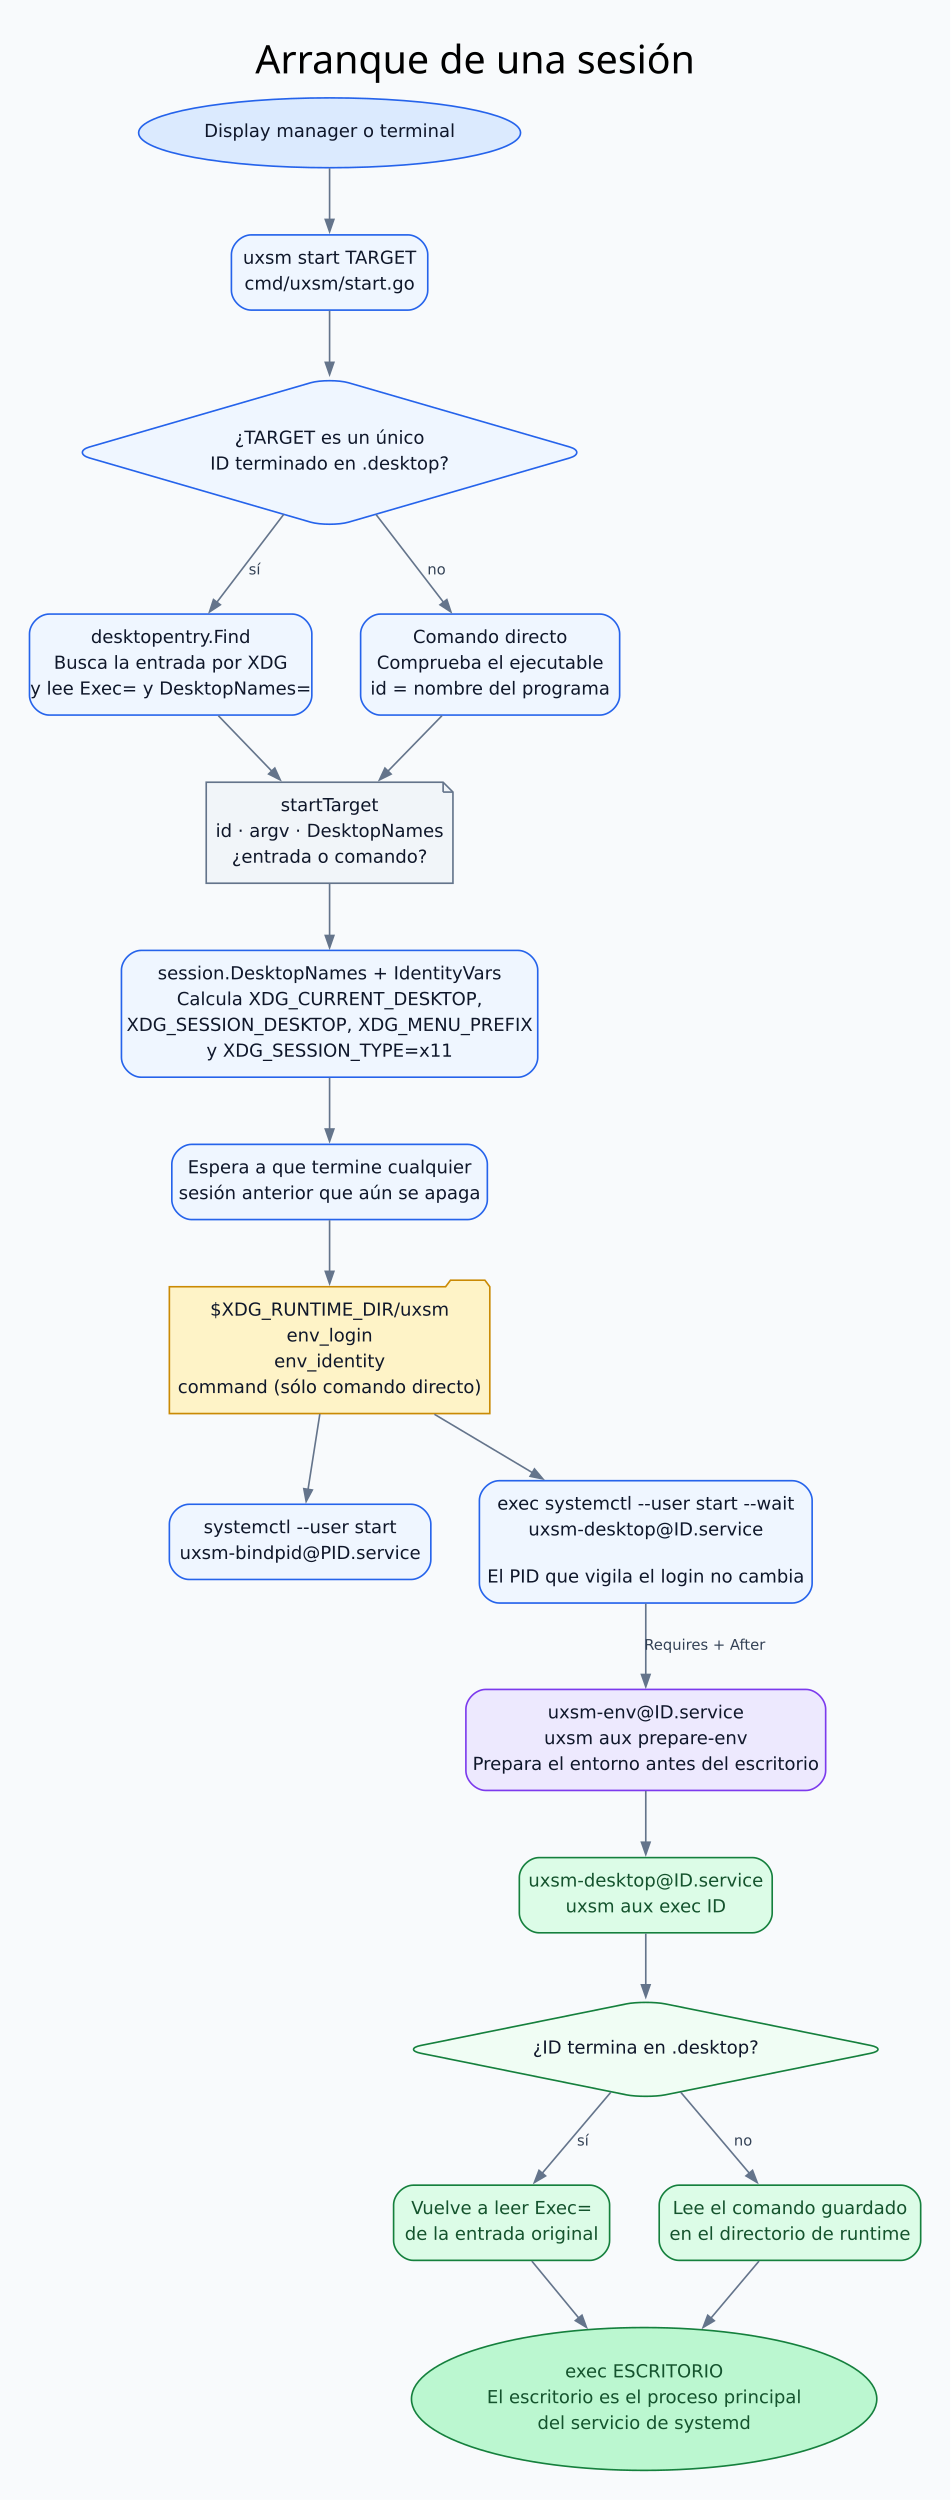
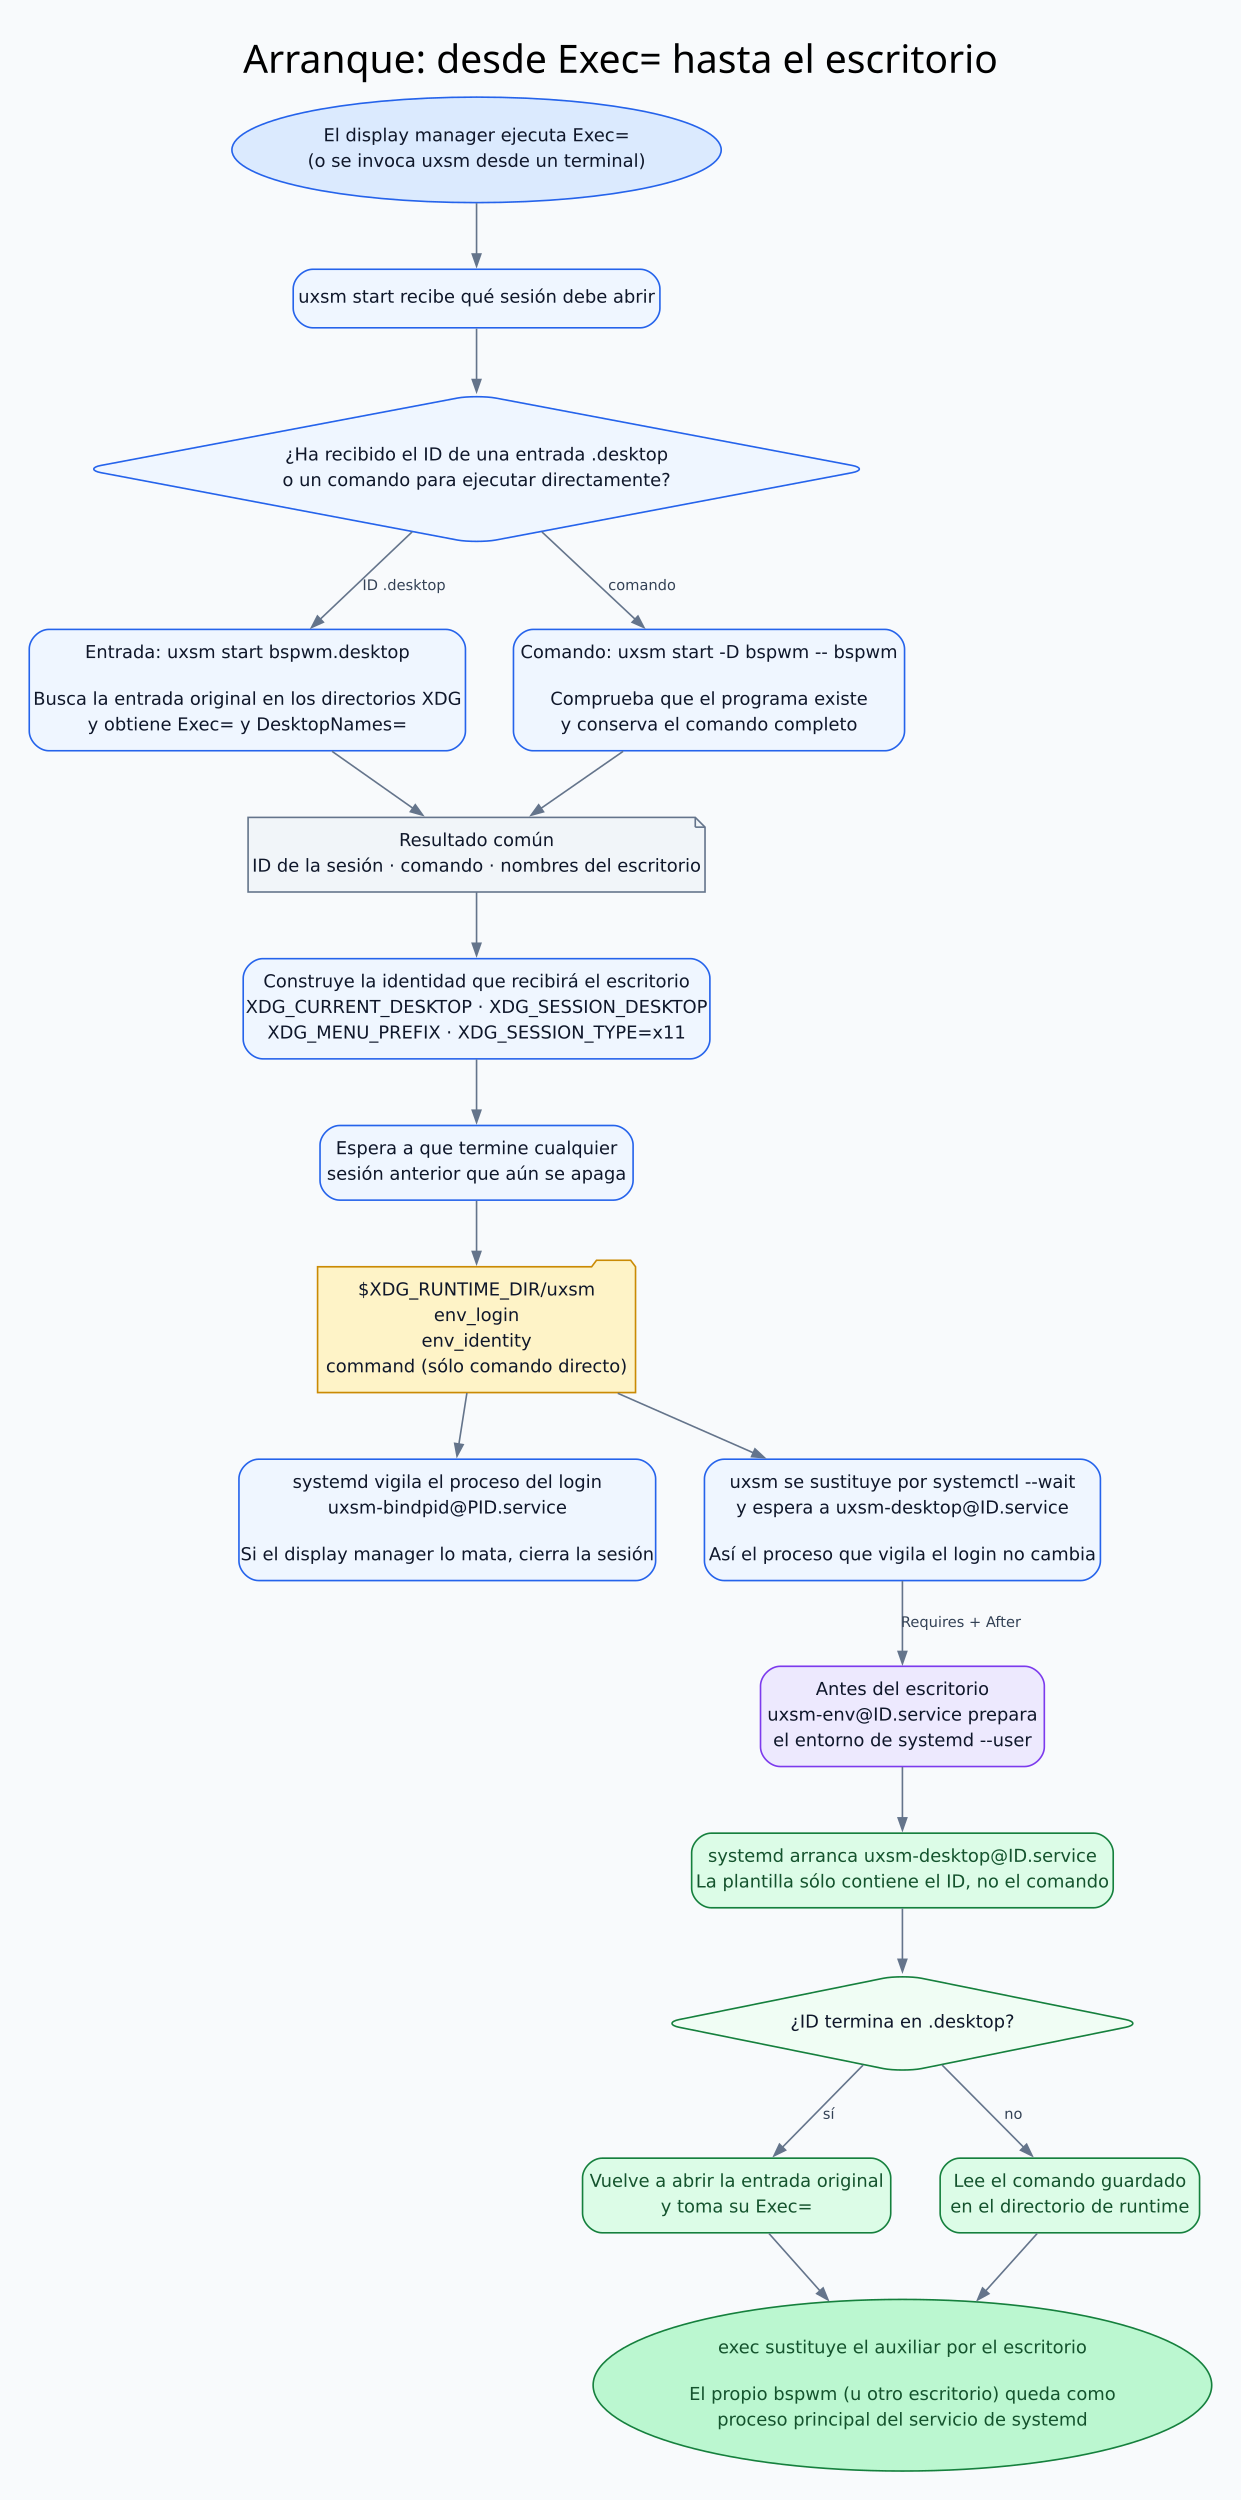
- <svg xmlns="http://www.w3.org/2000/svg" width="580pt" height="1526pt" viewBox="0.00 0.00 580.00 1526.00">
-   <g id="graph0" class="graph" transform="scale(1 1) rotate(0) translate(18 1507.92)">
-     <polygon fill="#f8fafc" stroke="none" points="-18,18 -18,-1507.92 561.98,-1507.92 561.98,18 -18,18" />
-     <text xml:space="preserve" text-anchor="middle" x="271.99" y="-1463.12" font-family="DejaVu Sans Bold" font-size="24.00">Arranque de una sesión</text>
+ <svg xmlns="http://www.w3.org/2000/svg" width="763pt" height="1538pt" viewBox="0.00 0.00 763.00 1538.00">
+   <g id="graph0" class="graph" transform="scale(1 1) rotate(0) translate(18 1520.18)">
+     <polygon fill="#f8fafc" stroke="none" points="-18,18 -18,-1520.18 745.46,-1520.18 745.46,18 -18,18" />
+     <text xml:space="preserve" text-anchor="middle" x="363.73" y="-1475.38" font-family="DejaVu Sans Bold" font-size="24.00">Arranque: desde Exec= hasta el escritorio</text>
    <g id="node1" class="node">
-       <ellipse fill="#dbeafe" stroke="#2563eb" cx="183.18" cy="-1426.86" rx="116.57" ry="21.32" />
-       <text xml:space="preserve" text-anchor="middle" x="183.18" y="-1424.28" font-family="DejaVu Sans" font-size="11.00" fill="#0f172a">Display manager o terminal</text>
+       <ellipse fill="#dbeafe" stroke="#2563eb" cx="275.18" cy="-1427.98" rx="150.51" ry="32.46" />
+       <text xml:space="preserve" text-anchor="middle" x="275.18" y="-1433.28" font-family="DejaVu Sans" font-size="11.00" fill="#0f172a">El display manager ejecuta Exec=</text>
+       <text xml:space="preserve" text-anchor="middle" x="275.18" y="-1417.53" font-family="DejaVu Sans" font-size="11.00" fill="#0f172a">(o se invoca uxsm desde un terminal)</text>
    </g>
    <g id="node2" class="node">
-       <path fill="#eff6ff" stroke="#2563eb" d="M231.1,-1364.54C231.1,-1364.54 135.25,-1364.54 135.25,-1364.54 129.25,-1364.54 123.25,-1358.54 123.25,-1352.54 123.25,-1352.54 123.25,-1330.64 123.25,-1330.64 123.25,-1324.64 129.25,-1318.64 135.25,-1318.64 135.25,-1318.64 231.1,-1318.64 231.1,-1318.64 237.1,-1318.64 243.1,-1324.64 243.1,-1330.64 243.1,-1330.64 243.1,-1352.54 243.1,-1352.54 243.1,-1358.54 237.1,-1364.54 231.1,-1364.54" />
-       <text xml:space="preserve" text-anchor="middle" x="183.18" y="-1346.89" font-family="DejaVu Sans" font-size="11.00" fill="#0f172a">uxsm start TARGET</text>
-       <text xml:space="preserve" text-anchor="middle" x="183.18" y="-1331.14" font-family="DejaVu Sans" font-size="11.00" fill="#0f172a">cmd/uxsm/start.go</text>
+       <path fill="#eff6ff" stroke="#2563eb" d="M375.98,-1354.52C375.98,-1354.52 174.38,-1354.52 174.38,-1354.52 168.38,-1354.52 162.38,-1348.52 162.38,-1342.52 162.38,-1342.52 162.38,-1330.52 162.38,-1330.52 162.38,-1324.52 168.38,-1318.52 174.38,-1318.52 174.38,-1318.52 375.98,-1318.52 375.98,-1318.52 381.98,-1318.52 387.98,-1324.52 387.98,-1330.52 387.98,-1330.52 387.98,-1342.52 387.98,-1342.52 387.98,-1348.52 381.98,-1354.52 375.98,-1354.52" />
+       <text xml:space="preserve" text-anchor="middle" x="275.18" y="-1333.95" font-family="DejaVu Sans" font-size="11.00" fill="#0f172a">uxsm start recibe qué sesión debe abrir</text>
    </g>
    <g id="edge1" class="edge">
-       <path fill="none" stroke="#64748b" d="M183.18,-1405.27C183.18,-1395.81 183.18,-1384.38 183.18,-1373.89" />
-       <polygon fill="#64748b" stroke="#64748b" points="185.8,-1373.99 183.18,-1366.49 180.55,-1373.99 185.8,-1373.99" />
+       <path fill="none" stroke="#64748b" d="M275.18,-1395.19C275.18,-1384.91 275.18,-1373.64 275.18,-1363.81" />
+       <polygon fill="#64748b" stroke="#64748b" points="277.8,-1363.92 275.18,-1356.42 272.55,-1363.92 277.8,-1363.92" />
    </g>
    <g id="node3" class="node">
-       <path fill="#eff6ff" stroke="#2563eb" d="M171.65,-1274.29C171.65,-1274.29 36.6,-1235.08 36.6,-1235.08 30.84,-1233.41 30.84,-1230.06 36.6,-1228.39 36.6,-1228.39 171.65,-1189.18 171.65,-1189.18 177.41,-1187.51 188.94,-1187.51 194.7,-1189.18 194.7,-1189.18 329.75,-1228.39 329.75,-1228.39 335.51,-1230.06 335.51,-1233.41 329.75,-1235.08 329.75,-1235.08 194.7,-1274.29 194.7,-1274.29 188.94,-1275.96 177.41,-1275.96 171.65,-1274.29" />
-       <text xml:space="preserve" text-anchor="middle" x="183.18" y="-1237.04" font-family="DejaVu Sans" font-size="11.00" fill="#0f172a">¿TARGET es un único</text>
-       <text xml:space="preserve" text-anchor="middle" x="183.18" y="-1221.29" font-family="DejaVu Sans" font-size="11.00" fill="#0f172a">ID terminado en .desktop?</text>
+       <path fill="#eff6ff" stroke="#2563eb" d="M263.38,-1275.29C263.38,-1275.29 44.12,-1233.85 44.12,-1233.85 38.22,-1232.74 38.22,-1230.51 44.12,-1229.39 44.12,-1229.39 263.38,-1187.95 263.38,-1187.95 269.28,-1186.84 281.07,-1186.84 286.97,-1187.95 286.97,-1187.95 506.23,-1229.39 506.23,-1229.39 512.13,-1230.51 512.13,-1232.74 506.23,-1233.85 506.23,-1233.85 286.97,-1275.29 286.97,-1275.29 281.07,-1276.41 269.28,-1276.41 263.38,-1275.29" />
+       <text xml:space="preserve" text-anchor="middle" x="275.18" y="-1236.92" font-family="DejaVu Sans" font-size="11.00" fill="#0f172a">¿Ha recibido el ID de una entrada .desktop</text>
+       <text xml:space="preserve" text-anchor="middle" x="275.18" y="-1221.17" font-family="DejaVu Sans" font-size="11.00" fill="#0f172a">o un comando para ejecutar directamente?</text>
    </g>
    <g id="edge2" class="edge">
-       <path fill="none" stroke="#64748b" d="M183.18,-1318.24C183.18,-1308.99 183.18,-1297.83 183.18,-1286.66" />
-       <polygon fill="#64748b" stroke="#64748b" points="185.8,-1286.76 183.18,-1279.26 180.55,-1286.76 185.8,-1286.76" />
+       <path fill="none" stroke="#64748b" d="M275.18,-1318.07C275.18,-1309.2 275.18,-1297.9 275.18,-1286.44" />
+       <polygon fill="#64748b" stroke="#64748b" points="277.8,-1286.7 275.18,-1279.2 272.55,-1286.7 277.8,-1286.7" />
    </g>
    <g id="node4" class="node">
-       <path fill="#eff6ff" stroke="#2563eb" d="M160.35,-1133.09C160.35,-1133.09 12,-1133.09 12,-1133.09 6,-1133.09 0,-1127.09 0,-1121.09 0,-1121.09 0,-1083.44 0,-1083.44 0,-1077.44 6,-1071.44 12,-1071.44 12,-1071.44 160.35,-1071.44 160.35,-1071.44 166.35,-1071.44 172.35,-1077.44 172.35,-1083.44 172.35,-1083.44 172.35,-1121.09 172.35,-1121.09 172.35,-1127.09 166.35,-1133.09 160.35,-1133.09" />
-       <text xml:space="preserve" text-anchor="middle" x="86.18" y="-1115.44" font-family="DejaVu Sans" font-size="11.00" fill="#0f172a">desktopentry.Find</text>
-       <text xml:space="preserve" text-anchor="middle" x="86.18" y="-1099.69" font-family="DejaVu Sans" font-size="11.00" fill="#0f172a">Busca la entrada por XDG</text>
-       <text xml:space="preserve" text-anchor="middle" x="86.18" y="-1083.94" font-family="DejaVu Sans" font-size="11.00" fill="#0f172a">y lee Exec= y DesktopNames=</text>
+       <path fill="#eff6ff" stroke="#2563eb" d="M256.35,-1132.97C256.35,-1132.97 12,-1132.97 12,-1132.97 6,-1132.97 0,-1126.97 0,-1120.97 0,-1120.97 0,-1070.32 0,-1070.32 0,-1064.32 6,-1058.32 12,-1058.32 12,-1058.32 256.35,-1058.32 256.35,-1058.32 262.35,-1058.32 268.35,-1064.32 268.35,-1070.32 268.35,-1070.32 268.35,-1120.97 268.35,-1120.97 268.35,-1126.97 262.35,-1132.97 256.35,-1132.97" />
+       <text xml:space="preserve" text-anchor="middle" x="134.18" y="-1115.32" font-family="DejaVu Sans" font-size="11.00" fill="#0f172a">Entrada: uxsm start bspwm.desktop</text>
+       <text xml:space="preserve" text-anchor="middle" x="134.18" y="-1086.57" font-family="DejaVu Sans" font-size="11.00" fill="#0f172a">Busca la entrada original en los directorios XDG</text>
+       <text xml:space="preserve" text-anchor="middle" x="134.18" y="-1070.82" font-family="DejaVu Sans" font-size="11.00" fill="#0f172a">y obtiene Exec= y DesktopNames=</text>
    </g>
    <g id="edge3" class="edge">
-       <path fill="none" stroke="#64748b" d="M155.12,-1193.87C142.29,-1177.01 127.13,-1157.08 114.29,-1140.21" />
-       <polygon fill="#64748b" stroke="#64748b" points="116.5,-1138.77 109.87,-1134.4 112.32,-1141.95 116.5,-1138.77" />
-       <text xml:space="preserve" text-anchor="middle" x="137.39" y="-1157.29" font-family="DejaVu Sans" font-size="9.00" fill="#334155"> sí </text>
+       <path fill="none" stroke="#64748b" d="M235.52,-1192.95C217.81,-1176.12 196.87,-1156.22 178.63,-1138.89" />
+       <polygon fill="#64748b" stroke="#64748b" points="180.9,-1137.42 173.65,-1134.16 177.28,-1141.23 180.9,-1137.42" />
+       <text xml:space="preserve" text-anchor="middle" x="230.55" y="-1157.17" font-family="DejaVu Sans" font-size="9.00" fill="#334155"> ID .desktop </text>
    </g>
    <g id="node5" class="node">
-       <path fill="#eff6ff" stroke="#2563eb" d="M348.23,-1133.09C348.23,-1133.09 214.12,-1133.09 214.12,-1133.09 208.12,-1133.09 202.12,-1127.09 202.12,-1121.09 202.12,-1121.09 202.12,-1083.44 202.12,-1083.44 202.12,-1077.44 208.12,-1071.44 214.12,-1071.44 214.12,-1071.44 348.23,-1071.44 348.23,-1071.44 354.23,-1071.44 360.23,-1077.44 360.23,-1083.44 360.23,-1083.44 360.23,-1121.09 360.23,-1121.09 360.23,-1127.09 354.23,-1133.09 348.23,-1133.09" />
-       <text xml:space="preserve" text-anchor="middle" x="281.18" y="-1115.44" font-family="DejaVu Sans" font-size="11.00" fill="#0f172a">Comando directo</text>
-       <text xml:space="preserve" text-anchor="middle" x="281.18" y="-1099.69" font-family="DejaVu Sans" font-size="11.00" fill="#0f172a">Comprueba el ejecutable</text>
-       <text xml:space="preserve" text-anchor="middle" x="281.18" y="-1083.94" font-family="DejaVu Sans" font-size="11.00" fill="#0f172a">id = nombre del programa</text>
+       <path fill="#eff6ff" stroke="#2563eb" d="M526.48,-1132.97C526.48,-1132.97 309.88,-1132.97 309.88,-1132.97 303.88,-1132.97 297.88,-1126.97 297.88,-1120.97 297.88,-1120.97 297.88,-1070.32 297.88,-1070.32 297.88,-1064.32 303.88,-1058.32 309.88,-1058.32 309.88,-1058.32 526.48,-1058.32 526.48,-1058.32 532.48,-1058.32 538.48,-1064.32 538.48,-1070.32 538.48,-1070.32 538.48,-1120.97 538.48,-1120.97 538.48,-1126.97 532.48,-1132.97 526.48,-1132.97" />
+       <text xml:space="preserve" text-anchor="middle" x="418.18" y="-1115.32" font-family="DejaVu Sans" font-size="11.00" fill="#0f172a">Comando: uxsm start -D bspwm -- bspwm</text>
+       <text xml:space="preserve" text-anchor="middle" x="418.18" y="-1086.57" font-family="DejaVu Sans" font-size="11.00" fill="#0f172a">Comprueba que el programa existe</text>
+       <text xml:space="preserve" text-anchor="middle" x="418.18" y="-1070.82" font-family="DejaVu Sans" font-size="11.00" fill="#0f172a">y conserva el comando completo</text>
    </g>
    <g id="edge4" class="edge">
-       <path fill="none" stroke="#64748b" d="M211.52,-1193.87C224.48,-1177.01 239.8,-1157.08 252.77,-1140.21" />
-       <polygon fill="#64748b" stroke="#64748b" points="254.75,-1141.94 257.24,-1134.39 250.59,-1138.74 254.75,-1141.94" />
-       <text xml:space="preserve" text-anchor="middle" x="248.45" y="-1157.29" font-family="DejaVu Sans" font-size="9.00" fill="#334155"> no </text>
+       <path fill="none" stroke="#64748b" d="M315.39,-1192.95C333.35,-1176.12 354.59,-1156.22 373.09,-1138.89" />
+       <polygon fill="#64748b" stroke="#64748b" points="374.47,-1141.19 378.14,-1134.15 370.88,-1137.36 374.47,-1141.19" />
+       <text xml:space="preserve" text-anchor="middle" x="376.99" y="-1157.17" font-family="DejaVu Sans" font-size="9.00" fill="#334155"> comando </text>
    </g>
    <g id="node6" class="node">
-       <polygon fill="#f1f5f9" stroke="#64748b" points="252.48,-1030.44 107.88,-1030.44 107.88,-968.79 258.48,-968.79 258.48,-1024.44 252.48,-1030.44" />
-       <polyline fill="none" stroke="#64748b" points="252.48,-1030.44 252.48,-1024.44" />
-       <polyline fill="none" stroke="#64748b" points="258.48,-1024.44 252.48,-1024.44" />
-       <text xml:space="preserve" text-anchor="middle" x="183.18" y="-1012.79" font-family="DejaVu Sans" font-size="11.00" fill="#0f172a">startTarget</text>
-       <text xml:space="preserve" text-anchor="middle" x="183.18" y="-997.04" font-family="DejaVu Sans" font-size="11.00" fill="#0f172a">id · argv · DesktopNames</text>
-       <text xml:space="preserve" text-anchor="middle" x="183.18" y="-981.29" font-family="DejaVu Sans" font-size="11.00" fill="#0f172a">¿entrada o comando?</text>
+       <polygon fill="#f1f5f9" stroke="#64748b" points="409.73,-1017.32 134.62,-1017.32 134.62,-971.42 415.73,-971.42 415.73,-1011.32 409.73,-1017.32" />
+       <polyline fill="none" stroke="#64748b" points="409.73,-1017.32 409.73,-1011.32" />
+       <polyline fill="none" stroke="#64748b" points="415.73,-1011.32 409.73,-1011.32" />
+       <text xml:space="preserve" text-anchor="middle" x="275.18" y="-999.67" font-family="DejaVu Sans" font-size="11.00" fill="#0f172a">Resultado común</text>
+       <text xml:space="preserve" text-anchor="middle" x="275.18" y="-983.92" font-family="DejaVu Sans" font-size="11.00" fill="#0f172a">ID de la sesión · comando · nombres del escritorio</text>
    </g>
    <g id="edge5" class="edge">
-       <path fill="none" stroke="#64748b" d="M115.28,-1071.06C125.54,-1060.41 137.19,-1048.33 147.91,-1037.21" />
-       <polygon fill="#64748b" stroke="#64748b" points="149.73,-1039.1 153.04,-1031.88 145.95,-1035.46 149.73,-1039.1" />
+       <path fill="none" stroke="#64748b" d="M186.28,-1057.96C202.73,-1046.38 220.61,-1033.79 236,-1022.95" />
+       <polygon fill="#64748b" stroke="#64748b" points="237.48,-1025.12 242.1,-1018.66 234.46,-1020.83 237.48,-1025.12" />
    </g>
    <g id="edge6" class="edge">
-       <path fill="none" stroke="#64748b" d="M251.77,-1071.06C241.4,-1060.41 229.63,-1048.33 218.81,-1037.21" />
-       <polygon fill="#64748b" stroke="#64748b" points="220.73,-1035.42 213.61,-1031.87 216.96,-1039.08 220.73,-1035.42" />
+       <path fill="none" stroke="#64748b" d="M365.33,-1057.96C348.5,-1046.27 330.18,-1033.56 314.48,-1022.66" />
+       <polygon fill="#64748b" stroke="#64748b" points="316.37,-1020.77 308.71,-1018.65 313.37,-1025.08 316.37,-1020.77" />
    </g>
    <g id="node7" class="node">
-       <path fill="#eff6ff" stroke="#2563eb" d="M298.23,-927.79C298.23,-927.79 68.12,-927.79 68.12,-927.79 62.12,-927.79 56.13,-921.79 56.13,-915.79 56.13,-915.79 56.13,-862.39 56.13,-862.39 56.13,-856.39 62.13,-850.39 68.13,-850.39 68.13,-850.39 298.23,-850.39 298.23,-850.39 304.23,-850.39 310.23,-856.39 310.23,-862.39 310.23,-862.39 310.23,-915.79 310.23,-915.79 310.23,-921.79 304.23,-927.79 298.23,-927.79" />
-       <text xml:space="preserve" text-anchor="middle" x="183.18" y="-910.14" font-family="DejaVu Sans" font-size="11.00" fill="#0f172a">session.DesktopNames + IdentityVars</text>
-       <text xml:space="preserve" text-anchor="middle" x="183.18" y="-894.39" font-family="DejaVu Sans" font-size="11.00" fill="#0f172a">Calcula XDG_CURRENT_DESKTOP,</text>
-       <text xml:space="preserve" text-anchor="middle" x="183.18" y="-878.64" font-family="DejaVu Sans" font-size="11.00" fill="#0f172a">XDG_SESSION_DESKTOP, XDG_MENU_PREFIX</text>
-       <text xml:space="preserve" text-anchor="middle" x="183.18" y="-862.89" font-family="DejaVu Sans" font-size="11.00" fill="#0f172a">y XDG_SESSION_TYPE=x11</text>
+       <path fill="#eff6ff" stroke="#2563eb" d="M406.73,-930.42C406.73,-930.42 143.62,-930.42 143.62,-930.42 137.62,-930.42 131.62,-924.42 131.62,-918.42 131.62,-918.42 131.62,-880.77 131.62,-880.77 131.62,-874.77 137.62,-868.77 143.62,-868.77 143.62,-868.77 406.73,-868.77 406.73,-868.77 412.73,-868.77 418.73,-874.77 418.73,-880.77 418.73,-880.77 418.73,-918.42 418.73,-918.42 418.73,-924.42 412.73,-930.42 406.73,-930.42" />
+       <text xml:space="preserve" text-anchor="middle" x="275.18" y="-912.77" font-family="DejaVu Sans" font-size="11.00" fill="#0f172a">Construye la identidad que recibirá el escritorio</text>
+       <text xml:space="preserve" text-anchor="middle" x="275.18" y="-897.02" font-family="DejaVu Sans" font-size="11.00" fill="#0f172a">XDG_CURRENT_DESKTOP · XDG_SESSION_DESKTOP</text>
+       <text xml:space="preserve" text-anchor="middle" x="275.18" y="-881.27" font-family="DejaVu Sans" font-size="11.00" fill="#0f172a">XDG_MENU_PREFIX · XDG_SESSION_TYPE=x11</text>
    </g>
    <g id="edge7" class="edge">
-       <path fill="none" stroke="#64748b" d="M183.18,-968.38C183.18,-958.58 183.18,-947.47 183.18,-936.76" />
-       <polygon fill="#64748b" stroke="#64748b" points="185.8,-936.91 183.18,-929.41 180.55,-936.91 185.8,-936.91" />
+       <path fill="none" stroke="#64748b" d="M275.18,-971.38C275.18,-961.92 275.18,-950.57 275.18,-939.75" />
+       <polygon fill="#64748b" stroke="#64748b" points="277.8,-939.86 275.18,-932.36 272.55,-939.86 277.8,-939.86" />
    </g>
    <g id="node8" class="node">
-       <path fill="#eff6ff" stroke="#2563eb" d="M267.48,-809.39C267.48,-809.39 98.88,-809.39 98.88,-809.39 92.88,-809.39 86.88,-803.39 86.88,-797.39 86.88,-797.39 86.88,-775.49 86.88,-775.49 86.88,-769.49 92.88,-763.49 98.88,-763.49 98.88,-763.49 267.48,-763.49 267.48,-763.49 273.48,-763.49 279.48,-769.49 279.48,-775.49 279.48,-775.49 279.48,-797.39 279.48,-797.39 279.48,-803.39 273.48,-809.39 267.48,-809.39" />
-       <text xml:space="preserve" text-anchor="middle" x="183.18" y="-791.74" font-family="DejaVu Sans" font-size="11.00" fill="#0f172a">Espera a que termine cualquier</text>
-       <text xml:space="preserve" text-anchor="middle" x="183.18" y="-775.99" font-family="DejaVu Sans" font-size="11.00" fill="#0f172a">sesión anterior que aún se apaga</text>
+       <path fill="#eff6ff" stroke="#2563eb" d="M359.48,-827.77C359.48,-827.77 190.88,-827.77 190.88,-827.77 184.88,-827.77 178.88,-821.77 178.88,-815.77 178.88,-815.77 178.88,-793.87 178.88,-793.87 178.88,-787.87 184.88,-781.87 190.88,-781.87 190.88,-781.87 359.48,-781.87 359.48,-781.87 365.48,-781.87 371.48,-787.87 371.48,-793.87 371.48,-793.87 371.48,-815.77 371.48,-815.77 371.48,-821.77 365.48,-827.77 359.48,-827.77" />
+       <text xml:space="preserve" text-anchor="middle" x="275.18" y="-810.12" font-family="DejaVu Sans" font-size="11.00" fill="#0f172a">Espera a que termine cualquier</text>
+       <text xml:space="preserve" text-anchor="middle" x="275.18" y="-794.37" font-family="DejaVu Sans" font-size="11.00" fill="#0f172a">sesión anterior que aún se apaga</text>
    </g>
    <g id="edge8" class="edge">
-       <path fill="none" stroke="#64748b" d="M183.18,-850.03C183.18,-839.64 183.18,-828.49 183.18,-818.53" />
-       <polygon fill="#64748b" stroke="#64748b" points="185.8,-818.78 183.18,-811.28 180.55,-818.78 185.8,-818.78" />
+       <path fill="none" stroke="#64748b" d="M275.18,-868.47C275.18,-858.43 275.18,-847.22 275.18,-837.09" />
+       <polygon fill="#64748b" stroke="#64748b" points="277.8,-837.16 275.18,-829.66 272.55,-837.16 277.8,-837.16" />
    </g>
    <g id="node9" class="node">
-       <polygon fill="#fef3c7" stroke="#ca8a04" points="280.98,-722.49 277.98,-726.49 256.98,-726.49 253.98,-722.49 85.38,-722.49 85.38,-645.09 280.98,-645.09 280.98,-722.49" />
-       <text xml:space="preserve" text-anchor="middle" x="183.18" y="-704.84" font-family="DejaVu Sans" font-size="11.00" fill="#0f172a">$XDG_RUNTIME_DIR/uxsm</text>
-       <text xml:space="preserve" text-anchor="middle" x="183.18" y="-689.09" font-family="DejaVu Sans" font-size="11.00" fill="#0f172a">env_login</text>
-       <text xml:space="preserve" text-anchor="middle" x="183.18" y="-673.34" font-family="DejaVu Sans" font-size="11.00" fill="#0f172a">env_identity</text>
-       <text xml:space="preserve" text-anchor="middle" x="183.18" y="-657.59" font-family="DejaVu Sans" font-size="11.00" fill="#0f172a">command (sólo comando directo)</text>
+       <polygon fill="#fef3c7" stroke="#ca8a04" points="372.98,-740.87 369.98,-744.87 348.98,-744.87 345.98,-740.87 177.38,-740.87 177.38,-663.47 372.98,-663.47 372.98,-740.87" />
+       <text xml:space="preserve" text-anchor="middle" x="275.18" y="-723.22" font-family="DejaVu Sans" font-size="11.00" fill="#0f172a">$XDG_RUNTIME_DIR/uxsm</text>
+       <text xml:space="preserve" text-anchor="middle" x="275.18" y="-707.47" font-family="DejaVu Sans" font-size="11.00" fill="#0f172a">env_login</text>
+       <text xml:space="preserve" text-anchor="middle" x="275.18" y="-691.72" font-family="DejaVu Sans" font-size="11.00" fill="#0f172a">env_identity</text>
+       <text xml:space="preserve" text-anchor="middle" x="275.18" y="-675.97" font-family="DejaVu Sans" font-size="11.00" fill="#0f172a">command (sólo comando directo)</text>
    </g>
    <g id="edge9" class="edge">
-       <path fill="none" stroke="#64748b" d="M183.18,-763.1C183.18,-753.78 183.18,-742.58 183.18,-731.6" />
-       <polygon fill="#64748b" stroke="#64748b" points="185.8,-731.9 183.18,-724.4 180.55,-731.9 185.8,-731.9" />
+       <path fill="none" stroke="#64748b" d="M275.18,-781.48C275.18,-772.16 275.18,-760.96 275.18,-749.98" />
+       <polygon fill="#64748b" stroke="#64748b" points="277.8,-750.28 275.18,-742.78 272.55,-750.28 277.8,-750.28" />
    </g>
    <g id="node10" class="node">
-       <path fill="#eff6ff" stroke="#2563eb" d="M232.98,-589.71C232.98,-589.71 97.38,-589.71 97.38,-589.71 91.38,-589.71 85.38,-583.71 85.38,-577.71 85.38,-577.71 85.38,-555.81 85.38,-555.81 85.38,-549.81 91.38,-543.81 97.38,-543.81 97.38,-543.81 232.98,-543.81 232.98,-543.81 238.98,-543.81 244.98,-549.81 244.98,-555.81 244.98,-555.81 244.98,-577.71 244.98,-577.71 244.98,-583.71 238.98,-589.71 232.98,-589.71" />
-       <text xml:space="preserve" text-anchor="middle" x="165.18" y="-572.06" font-family="DejaVu Sans" font-size="11.00" fill="#0f172a">systemctl --user start</text>
-       <text xml:space="preserve" text-anchor="middle" x="165.18" y="-556.31" font-family="DejaVu Sans" font-size="11.00" fill="#0f172a">uxsm-bindpid@PID.service</text>
+       <path fill="#eff6ff" stroke="#2563eb" d="M373.35,-622.47C373.35,-622.47 141,-622.47 141,-622.47 135,-622.47 129,-616.47 129,-610.47 129,-610.47 129,-559.82 129,-559.82 129,-553.82 135,-547.82 141,-547.82 141,-547.82 373.35,-547.82 373.35,-547.82 379.35,-547.82 385.35,-553.82 385.35,-559.82 385.35,-559.82 385.35,-610.47 385.35,-610.47 385.35,-616.47 379.35,-622.47 373.35,-622.47" />
+       <text xml:space="preserve" text-anchor="middle" x="257.18" y="-604.82" font-family="DejaVu Sans" font-size="11.00" fill="#0f172a">systemd vigila el proceso del login</text>
+       <text xml:space="preserve" text-anchor="middle" x="257.18" y="-589.07" font-family="DejaVu Sans" font-size="11.00" fill="#0f172a">uxsm-bindpid@PID.service</text>
+       <text xml:space="preserve" text-anchor="middle" x="257.18" y="-560.32" font-family="DejaVu Sans" font-size="11.00" fill="#0f172a">Si el display manager lo mata, cierra la sesión</text>
    </g>
    <g id="edge10" class="edge">
-       <path fill="none" stroke="#64748b" d="M177.23,-644.8C174.9,-629.88 172.25,-612.97 170.03,-598.8" />
-       <polygon fill="#64748b" stroke="#64748b" points="172.63,-598.43 168.88,-591.43 167.44,-599.24 172.63,-598.43" />
+       <path fill="none" stroke="#64748b" d="M269.23,-663.19C267.65,-653.07 265.92,-642.03 264.28,-631.55" />
+       <polygon fill="#64748b" stroke="#64748b" points="266.92,-631.41 263.16,-624.41 261.73,-632.23 266.92,-631.41" />
    </g>
    <g id="node11" class="node">
-       <path fill="#eff6ff" stroke="#2563eb" d="M465.73,-604.09C465.73,-604.09 286.62,-604.09 286.62,-604.09 280.62,-604.09 274.62,-598.09 274.62,-592.09 274.62,-592.09 274.62,-541.44 274.62,-541.44 274.62,-535.44 280.62,-529.44 286.62,-529.44 286.62,-529.44 465.73,-529.44 465.73,-529.44 471.73,-529.44 477.73,-535.44 477.73,-541.44 477.73,-541.44 477.73,-592.09 477.73,-592.09 477.73,-598.09 471.73,-604.09 465.73,-604.09" />
-       <text xml:space="preserve" text-anchor="middle" x="376.18" y="-586.44" font-family="DejaVu Sans" font-size="11.00" fill="#0f172a">exec systemctl --user start --wait</text>
-       <text xml:space="preserve" text-anchor="middle" x="376.18" y="-570.69" font-family="DejaVu Sans" font-size="11.00" fill="#0f172a">uxsm-desktop@ID.service</text>
-       <text xml:space="preserve" text-anchor="middle" x="376.18" y="-541.94" font-family="DejaVu Sans" font-size="11.00" fill="#0f172a">El PID que vigila el login no cambia</text>
+       <path fill="#eff6ff" stroke="#2563eb" d="M646.97,-622.47C646.97,-622.47 427.37,-622.47 427.37,-622.47 421.37,-622.47 415.37,-616.47 415.37,-610.47 415.37,-610.47 415.37,-559.82 415.37,-559.82 415.37,-553.82 421.37,-547.82 427.37,-547.82 427.37,-547.82 646.97,-547.82 646.97,-547.82 652.97,-547.82 658.97,-553.82 658.97,-559.82 658.97,-559.82 658.97,-610.47 658.97,-610.47 658.97,-616.47 652.97,-622.47 646.97,-622.47" />
+       <text xml:space="preserve" text-anchor="middle" x="537.17" y="-604.82" font-family="DejaVu Sans" font-size="11.00" fill="#0f172a">uxsm se sustituye por systemctl --wait</text>
+       <text xml:space="preserve" text-anchor="middle" x="537.17" y="-589.07" font-family="DejaVu Sans" font-size="11.00" fill="#0f172a">y espera a uxsm-desktop@ID.service</text>
+       <text xml:space="preserve" text-anchor="middle" x="537.17" y="-560.32" font-family="DejaVu Sans" font-size="11.00" fill="#0f172a">Así el proceso que vigila el login no cambia</text>
    </g>
    <g id="edge11" class="edge">
-       <path fill="none" stroke="#64748b" d="M247.17,-644.64C266.35,-633.21 287.47,-620.63 306.97,-609.01" />
-       <polygon fill="#64748b" stroke="#64748b" points="308.24,-611.3 313.34,-605.21 305.56,-606.79 308.24,-611.3" />
+       <path fill="none" stroke="#64748b" d="M362.05,-663.03C388.9,-651.24 418.54,-638.23 445.68,-626.31" />
+       <polygon fill="#64748b" stroke="#64748b" points="446.45,-628.84 452.26,-623.43 444.34,-624.04 446.45,-628.84" />
    </g>
    <g id="node12" class="node">
-       <path fill="#ede9fe" stroke="#7c3aed" d="M473.98,-476.69C473.98,-476.69 278.38,-476.69 278.38,-476.69 272.38,-476.69 266.38,-470.69 266.38,-464.69 266.38,-464.69 266.38,-427.04 266.38,-427.04 266.38,-421.04 272.38,-415.04 278.38,-415.04 278.38,-415.04 473.98,-415.04 473.98,-415.04 479.98,-415.04 485.98,-421.04 485.98,-427.04 485.98,-427.04 485.98,-464.69 485.98,-464.69 485.98,-470.69 479.98,-476.69 473.98,-476.69" />
-       <text xml:space="preserve" text-anchor="middle" x="376.18" y="-459.04" font-family="DejaVu Sans" font-size="11.00" fill="#0f172a">uxsm-env@ID.service</text>
-       <text xml:space="preserve" text-anchor="middle" x="376.18" y="-443.29" font-family="DejaVu Sans" font-size="11.00" fill="#0f172a">uxsm aux prepare-env</text>
-       <text xml:space="preserve" text-anchor="middle" x="376.18" y="-427.54" font-family="DejaVu Sans" font-size="11.00" fill="#0f172a">Prepara el entorno antes del escritorio</text>
+       <path fill="#ede9fe" stroke="#7c3aed" d="M612.47,-495.07C612.47,-495.07 461.87,-495.07 461.87,-495.07 455.87,-495.07 449.87,-489.07 449.87,-483.07 449.87,-483.07 449.87,-445.42 449.87,-445.42 449.87,-439.42 455.87,-433.42 461.87,-433.42 461.87,-433.42 612.47,-433.42 612.47,-433.42 618.47,-433.42 624.47,-439.42 624.47,-445.42 624.47,-445.42 624.47,-483.07 624.47,-483.07 624.47,-489.07 618.47,-495.07 612.47,-495.07" />
+       <text xml:space="preserve" text-anchor="middle" x="537.17" y="-477.42" font-family="DejaVu Sans" font-size="11.00" fill="#0f172a">Antes del escritorio</text>
+       <text xml:space="preserve" text-anchor="middle" x="537.17" y="-461.67" font-family="DejaVu Sans" font-size="11.00" fill="#0f172a">uxsm-env@ID.service prepara</text>
+       <text xml:space="preserve" text-anchor="middle" x="537.17" y="-445.92" font-family="DejaVu Sans" font-size="11.00" fill="#0f172a">el entorno de systemd --user</text>
    </g>
    <g id="edge12" class="edge">
-       <path fill="none" stroke="#64748b" d="M376.18,-529.12C376.18,-515.35 376.18,-499.65 376.18,-485.69" />
-       <polygon fill="#64748b" stroke="#64748b" points="378.8,-485.82 376.18,-478.32 373.55,-485.82 378.8,-485.82" />
-       <text xml:space="preserve" text-anchor="middle" x="412.18" y="-500.89" font-family="DejaVu Sans" font-size="9.00" fill="#334155"> Requires + After </text>
+       <path fill="none" stroke="#64748b" d="M537.17,-547.5C537.17,-533.73 537.17,-518.04 537.17,-504.08" />
+       <polygon fill="#64748b" stroke="#64748b" points="539.8,-504.2 537.18,-496.7 534.55,-504.2 539.8,-504.2" />
+       <text xml:space="preserve" text-anchor="middle" x="573.17" y="-519.27" font-family="DejaVu Sans" font-size="9.00" fill="#334155"> Requires + After </text>
    </g>
    <g id="node13" class="node">
-       <path fill="#dcfce7" stroke="#15803d" d="M441.35,-374.04C441.35,-374.04 311,-374.04 311,-374.04 305,-374.04 299,-368.04 299,-362.04 299,-362.04 299,-340.14 299,-340.14 299,-334.14 305,-328.14 311,-328.14 311,-328.14 441.35,-328.14 441.35,-328.14 447.35,-328.14 453.35,-334.14 453.35,-340.14 453.35,-340.14 453.35,-362.04 453.35,-362.04 453.35,-368.04 447.35,-374.04 441.35,-374.04" />
-       <text xml:space="preserve" text-anchor="middle" x="376.18" y="-356.39" font-family="DejaVu Sans" font-size="11.00" fill="#14532d">uxsm-desktop@ID.service</text>
-       <text xml:space="preserve" text-anchor="middle" x="376.18" y="-340.64" font-family="DejaVu Sans" font-size="11.00" fill="#14532d">uxsm aux exec ID</text>
+       <path fill="#dcfce7" stroke="#15803d" d="M654.85,-392.42C654.85,-392.42 419.5,-392.42 419.5,-392.42 413.5,-392.42 407.5,-386.42 407.5,-380.42 407.5,-380.42 407.5,-358.52 407.5,-358.52 407.5,-352.52 413.5,-346.52 419.5,-346.52 419.5,-346.52 654.85,-346.52 654.85,-346.52 660.85,-346.52 666.85,-352.52 666.85,-358.52 666.85,-358.52 666.85,-380.42 666.85,-380.42 666.85,-386.42 660.85,-392.42 654.85,-392.42" />
+       <text xml:space="preserve" text-anchor="middle" x="537.17" y="-374.77" font-family="DejaVu Sans" font-size="11.00" fill="#14532d">systemd arranca uxsm-desktop@ID.service</text>
+       <text xml:space="preserve" text-anchor="middle" x="537.17" y="-359.02" font-family="DejaVu Sans" font-size="11.00" fill="#14532d">La plantilla sólo contiene el ID, no el comando</text>
    </g>
    <g id="edge13" class="edge">
-       <path fill="none" stroke="#64748b" d="M376.18,-414.74C376.18,-404.69 376.18,-393.48 376.18,-383.35" />
-       <polygon fill="#64748b" stroke="#64748b" points="378.8,-383.43 376.18,-375.93 373.55,-383.43 378.8,-383.43" />
+       <path fill="none" stroke="#64748b" d="M537.17,-433.12C537.17,-423.08 537.17,-411.87 537.17,-401.74" />
+       <polygon fill="#64748b" stroke="#64748b" points="539.8,-401.81 537.18,-394.31 534.55,-401.81 539.8,-401.81" />
    </g>
    <g id="node14" class="node">
-       <path fill="#f0fdf4" stroke="#15803d" d="M364.41,-284.76C364.41,-284.76 238.84,-259.36 238.84,-259.36 232.96,-258.18 232.96,-255.8 238.84,-254.61 238.84,-254.61 364.41,-229.21 364.41,-229.21 370.29,-228.03 382.06,-228.03 387.94,-229.21 387.94,-229.21 513.51,-254.61 513.51,-254.61 519.39,-255.8 519.39,-258.18 513.51,-259.36 513.51,-259.36 387.94,-284.76 387.94,-284.76 382.06,-285.95 370.29,-285.95 364.41,-284.76" />
-       <text xml:space="preserve" text-anchor="middle" x="376.18" y="-254.41" font-family="DejaVu Sans" font-size="11.00" fill="#0f172a">¿ID termina en .desktop?</text>
+       <path fill="#f0fdf4" stroke="#15803d" d="M525.41,-303.14C525.41,-303.14 399.84,-277.75 399.84,-277.75 393.96,-276.56 393.96,-274.18 399.84,-272.99 399.84,-272.99 525.41,-247.6 525.41,-247.6 531.29,-246.41 543.06,-246.41 548.94,-247.6 548.94,-247.6 674.51,-272.99 674.51,-272.99 680.39,-274.18 680.39,-276.56 674.51,-277.75 674.51,-277.75 548.94,-303.14 548.94,-303.14 543.06,-304.33 531.29,-304.33 525.41,-303.14" />
+       <text xml:space="preserve" text-anchor="middle" x="537.17" y="-272.8" font-family="DejaVu Sans" font-size="11.00" fill="#0f172a">¿ID termina en .desktop?</text>
    </g>
    <g id="edge14" class="edge">
-       <path fill="none" stroke="#64748b" d="M376.18,-327.79C376.18,-318.31 376.18,-306.98 376.18,-296.23" />
-       <polygon fill="#64748b" stroke="#64748b" points="378.8,-296.4 376.18,-288.9 373.55,-296.4 378.8,-296.4" />
+       <path fill="none" stroke="#64748b" d="M537.17,-346.18C537.17,-336.69 537.17,-325.36 537.17,-314.61" />
+       <polygon fill="#64748b" stroke="#64748b" points="539.8,-314.79 537.18,-307.29 534.55,-314.79 539.8,-314.79" />
    </g>
    <g id="node15" class="node">
-       <path fill="#dcfce7" stroke="#15803d" d="M342.1,-174.09C342.1,-174.09 234.25,-174.09 234.25,-174.09 228.25,-174.09 222.25,-168.09 222.25,-162.09 222.25,-162.09 222.25,-140.19 222.25,-140.19 222.25,-134.19 228.25,-128.19 234.25,-128.19 234.25,-128.19 342.1,-128.19 342.1,-128.19 348.1,-128.19 354.1,-134.19 354.1,-140.19 354.1,-140.19 354.1,-162.09 354.1,-162.09 354.1,-168.09 348.1,-174.09 342.1,-174.09" />
-       <text xml:space="preserve" text-anchor="middle" x="288.18" y="-156.44" font-family="DejaVu Sans" font-size="11.00" fill="#14532d">Vuelve a leer Exec=</text>
-       <text xml:space="preserve" text-anchor="middle" x="288.18" y="-140.69" font-family="DejaVu Sans" font-size="11.00" fill="#14532d">de la entrada original</text>
+       <path fill="#dcfce7" stroke="#15803d" d="M517.98,-192.47C517.98,-192.47 352.38,-192.47 352.38,-192.47 346.38,-192.47 340.38,-186.47 340.38,-180.47 340.38,-180.47 340.38,-158.57 340.38,-158.57 340.38,-152.57 346.38,-146.57 352.38,-146.57 352.38,-146.57 517.98,-146.57 517.98,-146.57 523.98,-146.57 529.98,-152.57 529.98,-158.57 529.98,-158.57 529.98,-180.47 529.98,-180.47 529.98,-186.47 523.98,-192.47 517.98,-192.47" />
+       <text xml:space="preserve" text-anchor="middle" x="435.18" y="-174.82" font-family="DejaVu Sans" font-size="11.00" fill="#14532d">Vuelve a abrir la entrada original</text>
+       <text xml:space="preserve" text-anchor="middle" x="435.18" y="-159.07" font-family="DejaVu Sans" font-size="11.00" fill="#14532d">y toma su Exec=</text>
    </g>
    <g id="edge15" class="edge">
-       <path fill="none" stroke="#64748b" d="M354.87,-230.85C342.14,-215.82 325.92,-196.68 312.67,-181.04" />
-       <polygon fill="#64748b" stroke="#64748b" points="315.01,-179.75 308.16,-175.72 311.01,-183.14 315.01,-179.75" />
-       <text xml:space="preserve" text-anchor="middle" x="337.8" y="-198.29" font-family="DejaVu Sans" font-size="9.00" fill="#334155"> sí </text>
+       <path fill="none" stroke="#64748b" d="M513,-249.76C498.02,-234.51 478.73,-214.87 463.1,-198.95" />
+       <polygon fill="#64748b" stroke="#64748b" points="465.28,-197.42 458.15,-193.91 461.53,-201.1 465.28,-197.42" />
+       <text xml:space="preserve" text-anchor="middle" x="491.8" y="-216.67" font-family="DejaVu Sans" font-size="9.00" fill="#334155"> sí </text>
    </g>
    <g id="node16" class="node">
-       <path fill="#dcfce7" stroke="#15803d" d="M531.98,-174.09C531.98,-174.09 396.38,-174.09 396.38,-174.09 390.38,-174.09 384.38,-168.09 384.38,-162.09 384.38,-162.09 384.38,-140.19 384.38,-140.19 384.38,-134.19 390.38,-128.19 396.38,-128.19 396.38,-128.19 531.98,-128.19 531.98,-128.19 537.98,-128.19 543.98,-134.19 543.98,-140.19 543.98,-140.19 543.98,-162.09 543.98,-162.09 543.98,-168.09 537.98,-174.09 531.98,-174.09" />
-       <text xml:space="preserve" text-anchor="middle" x="464.18" y="-156.44" font-family="DejaVu Sans" font-size="11.00" fill="#14532d">Lee el comando guardado</text>
-       <text xml:space="preserve" text-anchor="middle" x="464.18" y="-140.69" font-family="DejaVu Sans" font-size="11.00" fill="#14532d">en el directorio de runtime</text>
+       <path fill="#dcfce7" stroke="#15803d" d="M707.97,-192.47C707.97,-192.47 572.38,-192.47 572.38,-192.47 566.38,-192.47 560.38,-186.47 560.38,-180.47 560.38,-180.47 560.38,-158.57 560.38,-158.57 560.38,-152.57 566.38,-146.57 572.38,-146.57 572.38,-146.57 707.97,-146.57 707.97,-146.57 713.97,-146.57 719.97,-152.57 719.97,-158.57 719.97,-158.57 719.97,-180.47 719.97,-180.47 719.97,-186.47 713.97,-192.47 707.97,-192.47" />
+       <text xml:space="preserve" text-anchor="middle" x="640.17" y="-174.82" font-family="DejaVu Sans" font-size="11.00" fill="#14532d">Lee el comando guardado</text>
+       <text xml:space="preserve" text-anchor="middle" x="640.17" y="-159.07" font-family="DejaVu Sans" font-size="11.00" fill="#14532d">en el directorio de runtime</text>
    </g>
    <g id="edge16" class="edge">
-       <path fill="none" stroke="#64748b" d="M397.48,-230.85C410.21,-215.82 426.43,-196.68 439.68,-181.04" />
-       <polygon fill="#64748b" stroke="#64748b" points="441.34,-183.14 444.19,-175.72 437.34,-179.75 441.34,-183.14" />
-       <text xml:space="preserve" text-anchor="middle" x="435.56" y="-198.29" font-family="DejaVu Sans" font-size="9.00" fill="#334155"> no </text>
+       <path fill="none" stroke="#64748b" d="M561.58,-249.76C576.71,-234.51 596.19,-214.87 611.98,-198.95" />
+       <polygon fill="#64748b" stroke="#64748b" points="613.56,-201.08 616.98,-193.91 609.84,-197.38 613.56,-201.08" />
+       <text xml:space="preserve" text-anchor="middle" x="605.4" y="-216.67" font-family="DejaVu Sans" font-size="9.00" fill="#334155"> no </text>
    </g>
    <g id="node17" class="node">
-       <ellipse fill="#bbf7d0" stroke="#15803d" cx="375.18" cy="-43.59" rx="142.02" ry="43.59" />
-       <text xml:space="preserve" text-anchor="middle" x="375.18" y="-56.77" font-family="DejaVu Sans" font-size="11.00" fill="#14532d">exec ESCRITORIO</text>
-       <text xml:space="preserve" text-anchor="middle" x="375.18" y="-41.02" font-family="DejaVu Sans" font-size="11.00" fill="#14532d">El escritorio es el proceso principal</text>
-       <text xml:space="preserve" text-anchor="middle" x="375.18" y="-25.27" font-family="DejaVu Sans" font-size="11.00" fill="#14532d">del servicio de systemd</text>
+       <ellipse fill="#bbf7d0" stroke="#15803d" cx="537.17" cy="-52.79" rx="190.28" ry="52.79" />
+       <text xml:space="preserve" text-anchor="middle" x="537.17" y="-72.46" font-family="DejaVu Sans" font-size="11.00" fill="#14532d">exec sustituye el auxiliar por el escritorio</text>
+       <text xml:space="preserve" text-anchor="middle" x="537.17" y="-43.71" font-family="DejaVu Sans" font-size="11.00" fill="#14532d">El propio bspwm (u otro escritorio) queda como</text>
+       <text xml:space="preserve" text-anchor="middle" x="537.17" y="-27.96" font-family="DejaVu Sans" font-size="11.00" fill="#14532d">proceso principal del servicio de systemd</text>
    </g>
    <g id="edge17" class="edge">
-       <path fill="none" stroke="#64748b" d="M306.63,-127.75C315.04,-117.54 325.36,-105.03 335.41,-92.84" />
-       <polygon fill="#64748b" stroke="#64748b" points="337.24,-94.74 339.98,-87.29 333.19,-91.4 337.24,-94.74" />
+       <path fill="none" stroke="#64748b" d="M455.08,-146.13C464.17,-135.91 475.38,-123.3 486.57,-110.71" />
+       <polygon fill="#64748b" stroke="#64748b" points="488.38,-112.63 491.4,-105.28 484.45,-109.14 488.38,-112.63" />
    </g>
    <g id="edge18" class="edge">
-       <path fill="none" stroke="#64748b" d="M445.3,-127.75C436.69,-117.54 426.14,-105.03 415.86,-92.84" />
-       <polygon fill="#64748b" stroke="#64748b" points="418.01,-91.32 411.17,-87.27 413.99,-94.7 418.01,-91.32" />
+       <path fill="none" stroke="#64748b" d="M620.07,-146.13C610.9,-135.91 599.58,-123.3 588.28,-110.71" />
+       <polygon fill="#64748b" stroke="#64748b" points="590.36,-109.1 583.4,-105.27 586.45,-112.61 590.36,-109.1" />
    </g>
  </g>
</svg>
